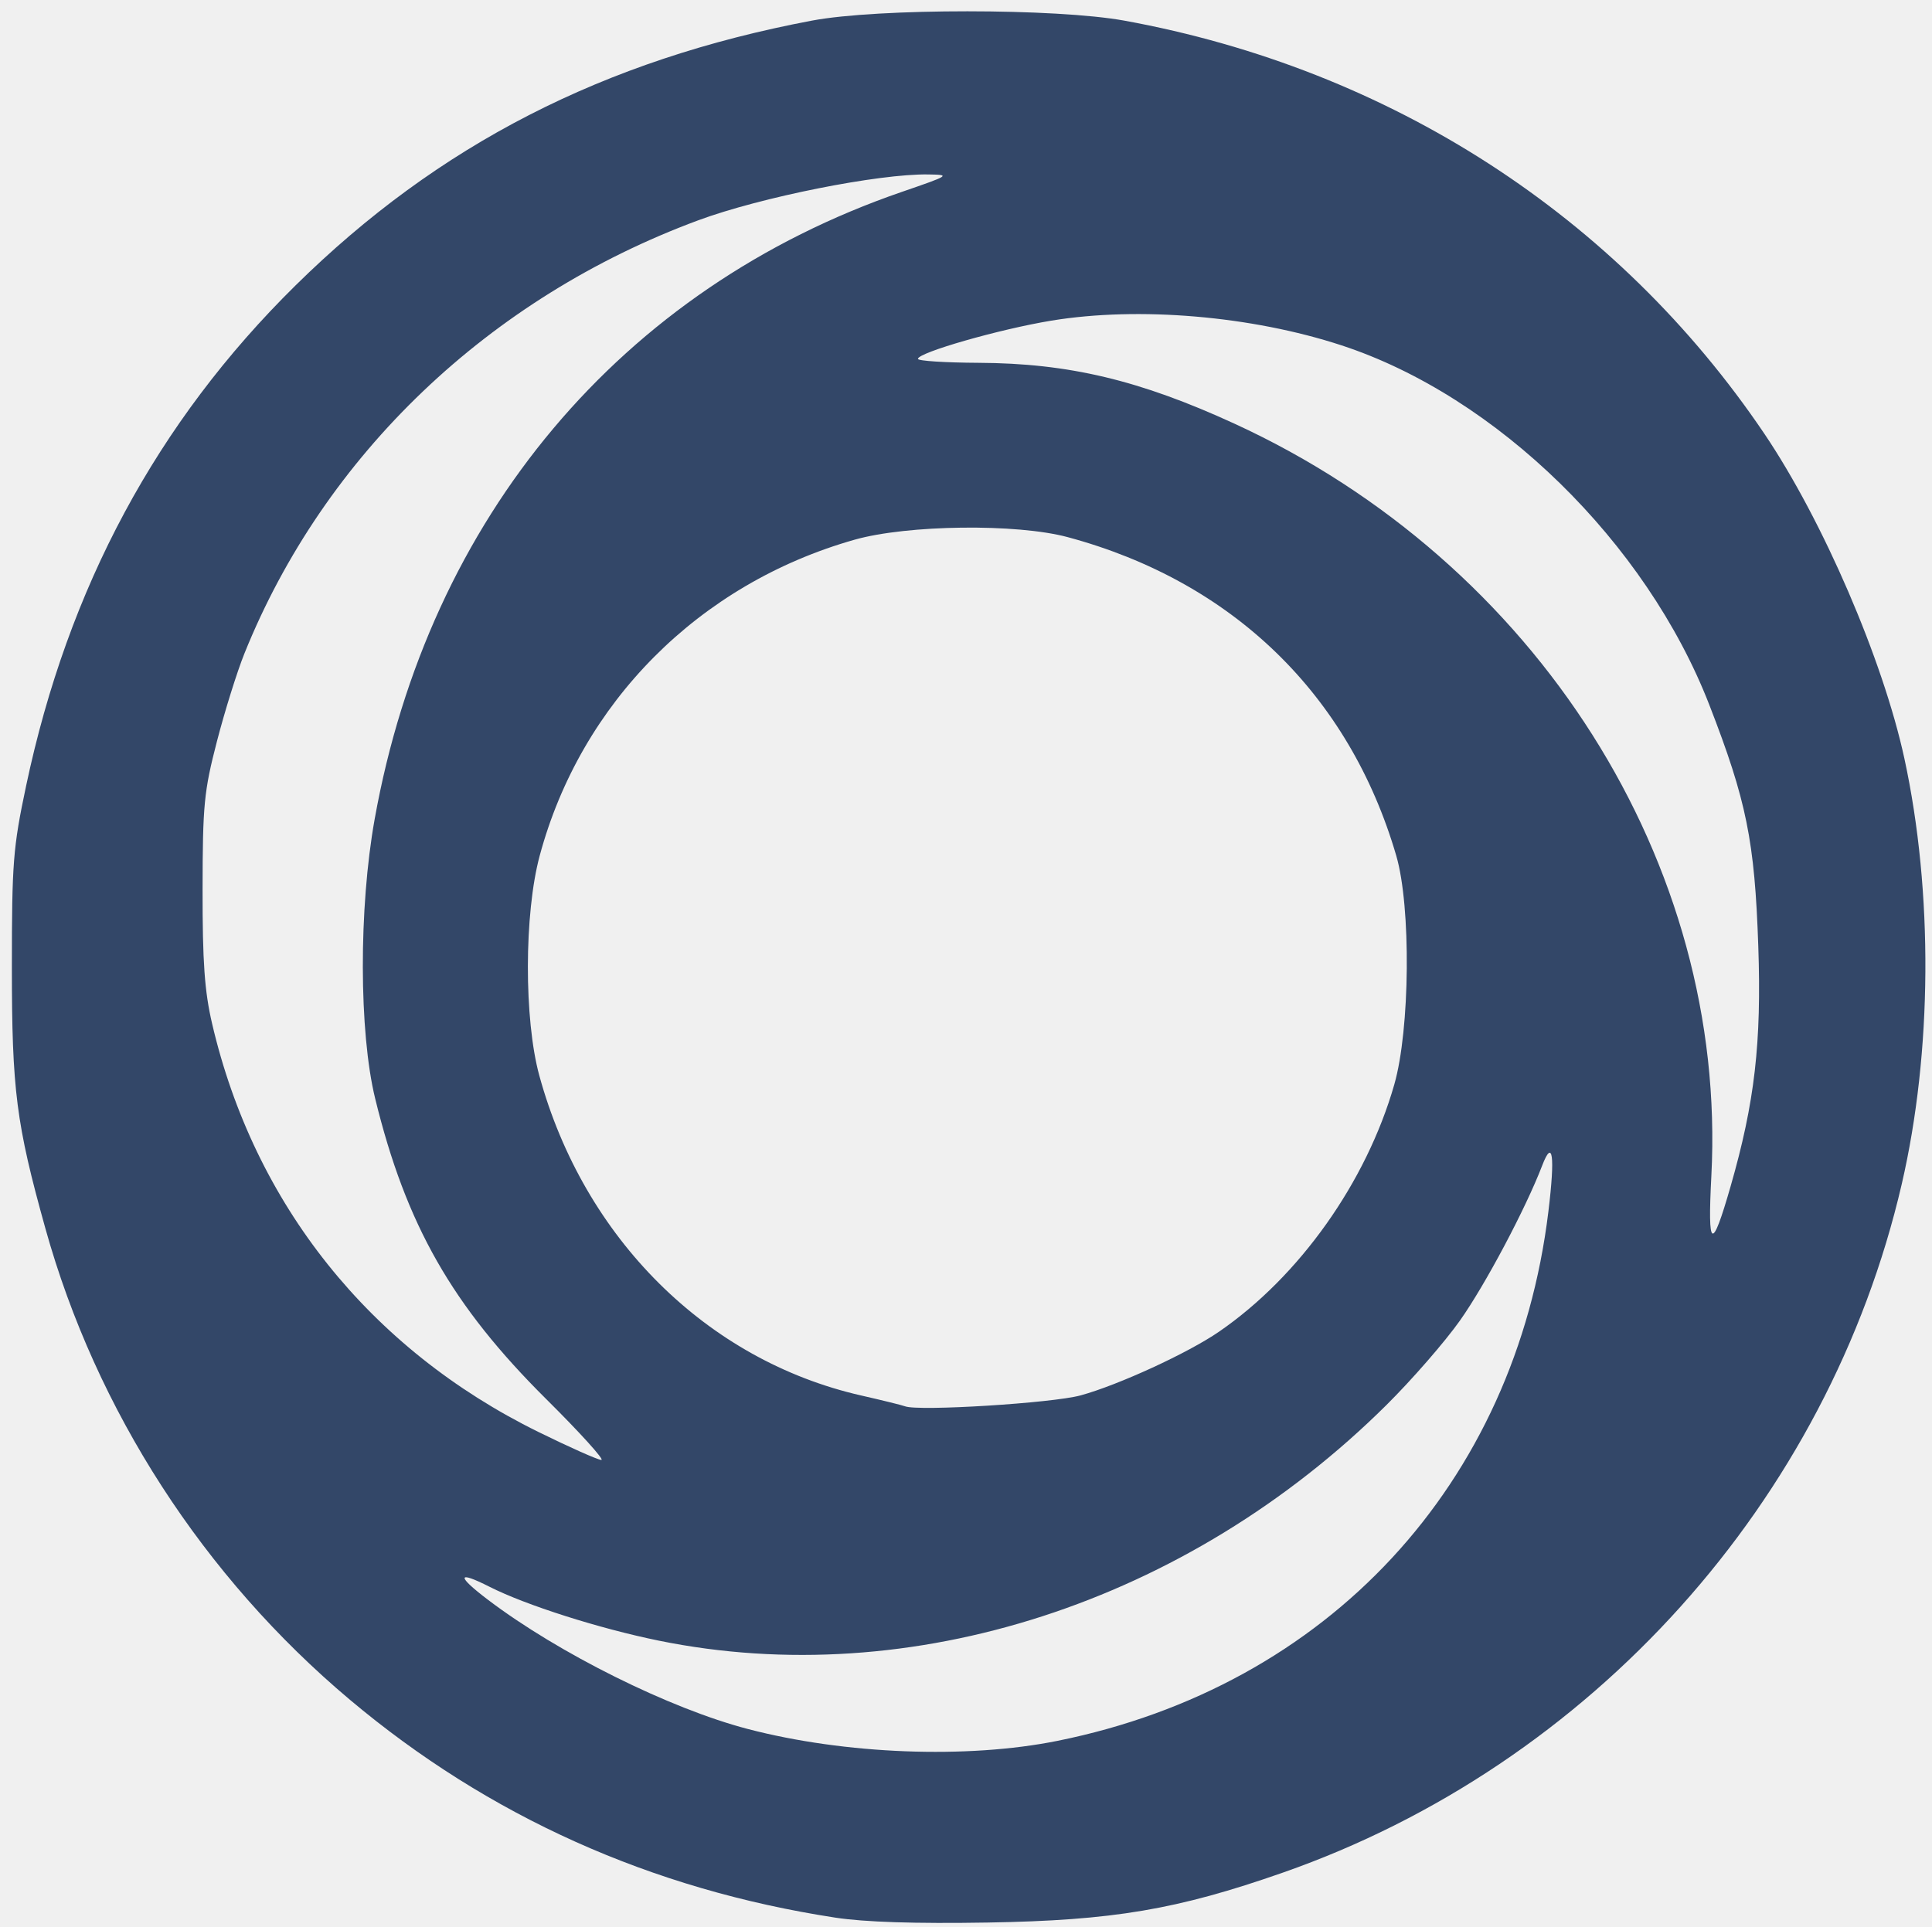
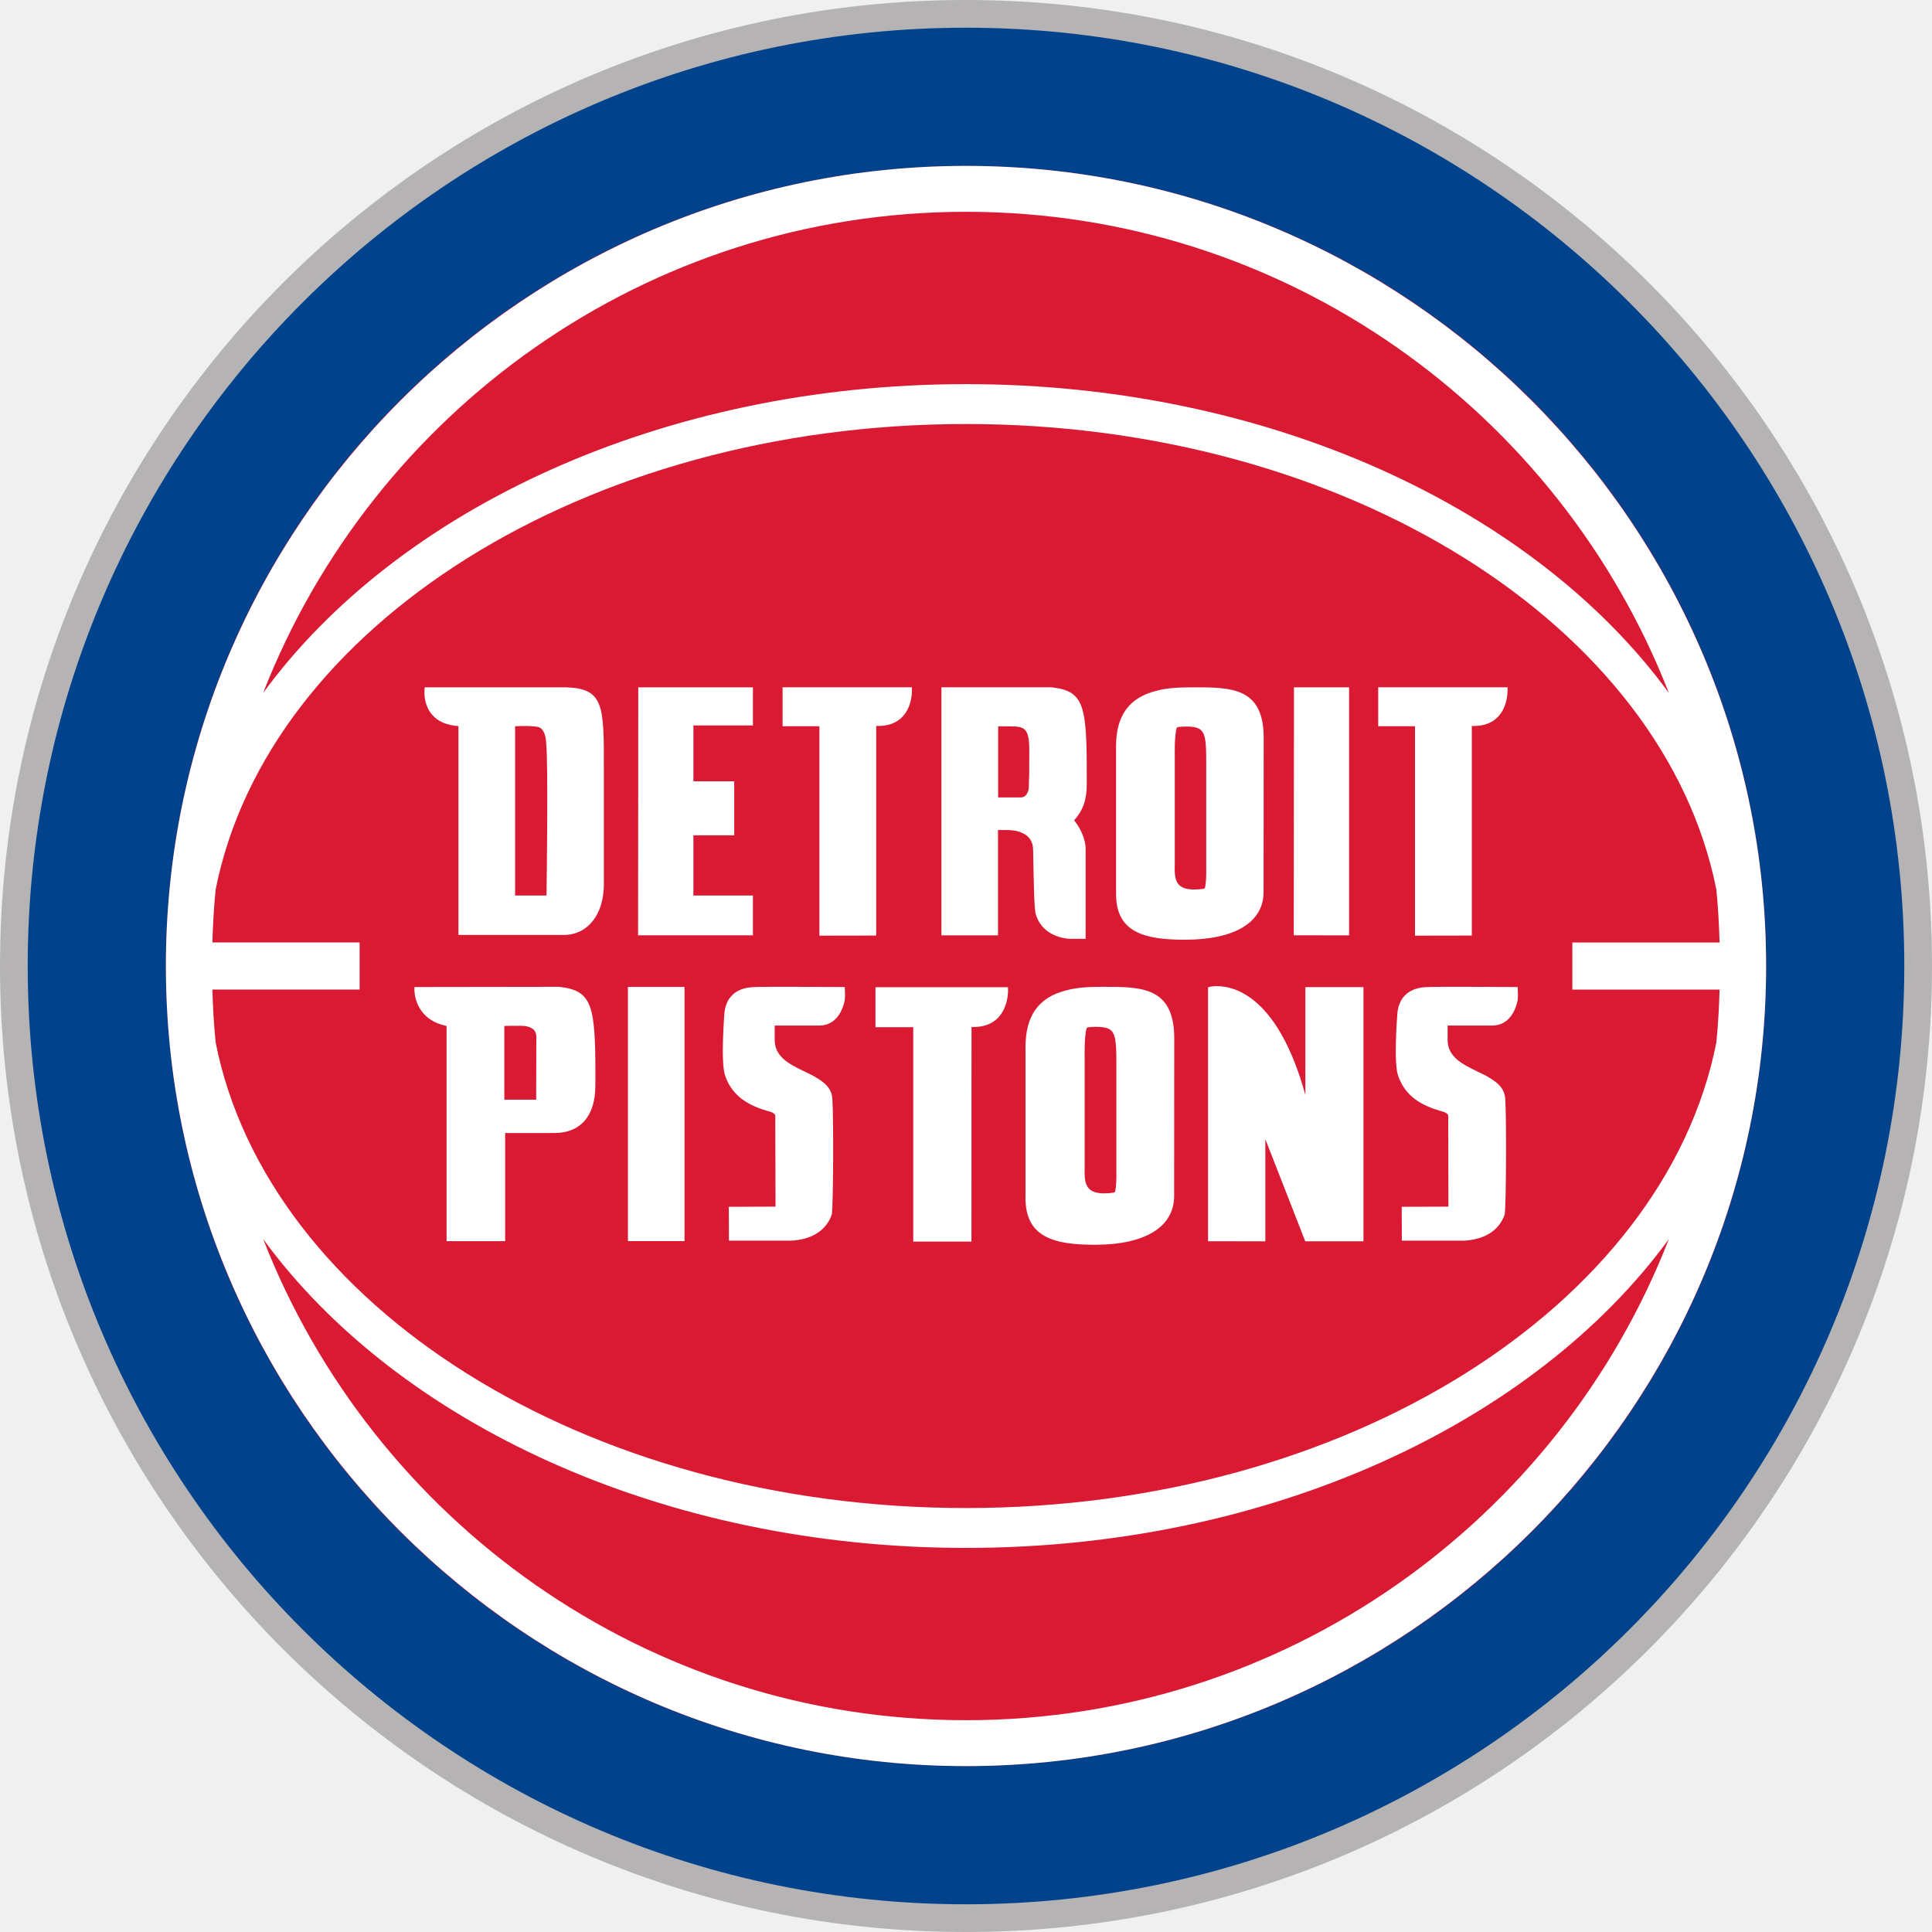
- <svg xmlns="http://www.w3.org/2000/svg" version="1.1" id="svg1" width="374" height="373" viewBox="0 0 374 373">
-   <g id="g1">
-     <path style="fill:#334768;fill-opacity:1" d="M 161.694,371.288 C 126.084,365.822 94.612,351.694 67.753,329.119 39.405,305.292 18.615,273.112 8.785,237.845 3.125,217.538 2.298,211.082 2.299,187.194 c 10e-4,-20.167 0.23,-23.083 2.747,-35 C 13.174,113.721 30.404,81.693 57.173,55.3 84.823,28.038 116.874,11.595 157.194,3.988 c 12.753,-2.406 47.29,-2.398 60.5,0.015 51.383,9.385 95.409,37.82 123.877,80.009 11.306,16.755 22.959,43.798 27.086,62.861 5.597,25.851 5.402,56.861 -0.519,82.407 -14.226,61.38 -60.084,112.403 -119.8,133.294 -20.477,7.164 -32.856,9.258 -57.145,9.666 -13.978,0.235 -23.842,-0.083 -29.5,-0.952 z m 43,-34.225 c 52.375,-10.56 88.638,-49.677 95.052,-102.532 1.309,-10.784 0.839,-14.205 -1.214,-8.843 -3.183,8.313 -11.016,23.077 -15.918,30.005 -2.919,4.125 -9.317,11.477 -14.218,16.338 -38.6,38.282 -92.01,55.582 -140.866,45.628 -11.523,-2.348 -25.757,-6.879 -32.766,-10.43 -6.325,-3.205 -6.442,-2.141 -0.278,2.535 13.631,10.339 35.155,21.045 50.241,24.991 18.823,4.923 42.482,5.833 59.966,2.308 z m -98.901,-66.119 c -18.29,-18.162 -27.191,-33.795 -33.168,-58.25 -3.144,-12.864 -3.188,-36.859 -0.1,-54.081 10.483,-58.46 47.718,-102.764 102.09,-121.472 9.293,-3.197 9.444,-3.298 5.079,-3.366 -9.598,-0.149 -32.416,4.4 -44.5,8.871 -40.522,14.995 -72.4,45.428 -87.889,83.907 -1.408,3.498 -3.8,11.148 -5.314,17 -2.504,9.672 -2.756,12.278 -2.776,28.64 -0.017,14.09 0.384,19.738 1.843,26 8.148,34.977 30.52,62.984 63.136,79.043 6.05,2.979 11.547,5.425 12.216,5.436 0.669,0.011 -4.109,-5.267 -10.617,-11.73 z m 103.401,-0.773 c 7.334,-2.01 20.784,-8.201 26.779,-12.325 15.591,-10.727 28.524,-28.966 33.936,-47.86 3.055,-10.665 3.262,-34.43 0.386,-44.291 -9.098,-31.201 -31.671,-53.097 -63.601,-61.694 -9.878,-2.66 -31.021,-2.406 -41.259,0.495 -30.091,8.526 -52.976,31.5 -60.964,61.2 -3.017,11.216 -3.049,31.68 -0.068,42.565 8.618,31.466 32.415,55.124 62.291,61.927 4.125,0.939 7.95,1.883 8.5,2.097 2.569,1.001 28.524,-0.612 34,-2.113 z m 125.82,-40.477 c 4.673,-16.256 5.999,-27.762 5.359,-46.49 -0.697,-20.397 -2.279,-28.189 -9.49,-46.752 -12.215,-31.443 -41.174,-59.751 -71.189,-69.586 -17.4,-5.702 -39.254,-7.564 -56.156,-4.786 -10.046,1.651 -25.845,6.18 -25.843,7.408 7.6e-4,0.389 5.288,0.73 11.75,0.76 17.447,0.079 31.176,3.348 49.568,11.802 58.475,26.879 95.422,85.186 92.275,145.623 -0.745,14.309 0.068,14.75 3.726,2.022 z" id="path1" />
+ <svg xmlns="http://www.w3.org/2000/svg" id="Layer_2" viewBox="0 0 375 375">
+   <defs>
+     <style>
+       .cls-1 {
+         fill: none;
+       }
+ 
+       .cls-2 {
+         fill: #00438c;
+       }
+ 
+       .cls-3 {
+         fill: #da1a32;
+       }
+ 
+       .cls-4 {
+         fill: #b5b3b3;
+       }
+ 
+       .cls-5 {
+         clip-path: url(#clippath-1);
+       }
+ 
+       .cls-6 {
+         fill: #fff;
+       }
+ 
+       .cls-7 {
+         clip-path: url(#clippath);
+       }
+     </style>
+     <clipPath id="clippath">
+       <rect class="cls-1" width="375" height="375" />
+     </clipPath>
+     <clipPath id="clippath-1">
+       <rect class="cls-1" width="375" height="375" />
+     </clipPath>
+   </defs>
+   <g id="Layer_1-2" data-name="Layer_1">
+     <g id="Detroit_Pistons_Primary_logo_-_full_color">
+       <g class="cls-7">
+         <g class="cls-5">
+           <path class="cls-4" d="M375,187.5c0,103.55-83.95,187.5-187.5,187.5S0,291.05,0,187.5,83.94,0,187.5,0s187.5,83.95,187.5,187.5" />
+           <path class="cls-2" d="M369.62,187.5c0,100.58-81.54,182.12-182.12,182.12S5.38,288.08,5.38,187.5,86.92,5.38,187.5,5.38s182.12,81.54,182.12,182.12" />
+           <path class="cls-3" d="M342.8,187.5c0,85.76-69.53,155.29-155.3,155.29S32.2,273.26,32.2,187.5,101.73,32.2,187.5,32.2s155.3,69.53,155.3,155.3" />
+           <path class="cls-6" d="M187.5,32.2c-85.63,0-155.3,69.67-155.3,155.3s69.67,155.3,155.3,155.3,155.3-69.66,155.3-155.3S273.13,32.2,187.5,32.2M41.22,192.07h28.58v-9.14h-28.58c.11-3.46.29-6.9.64-10.29,10.13-50.99,71.56-90.34,145.64-90.34s135.51,39.35,145.64,90.35c.34,3.39.53,6.83.63,10.29h-28.58v9.14h28.58c-.1,3.46-.29,6.9-.63,10.29-10.13,50.99-71.57,90.34-145.64,90.34S51.99,253.35,41.86,202.36c-.35-3.39-.53-6.83-.64-10.29M187.5,41.11c62.03,0,115.13,38.79,136.42,93.38-26.03-35.62-77.4-59.93-136.42-59.93s-110.39,24.31-136.42,59.93c21.28-54.59,74.39-93.38,136.42-93.38M187.5,333.89c-62.03,0-115.13-38.79-136.41-93.37,26.03,35.62,77.4,59.93,136.41,59.93s110.39-24.3,136.42-59.93c-21.28,54.58-74.39,93.37-136.42,93.37" />
+           <rect class="cls-6" x="121.88" y="191.56" width="10.98" height="49.34" />
+           <path class="cls-6" d="M163.97,191.58h-.33c-3.09-.02-14.3-.07-16.45-.02l-.56.03c-3.31,0-5.42,1.57-5.94,4.43-.09.46-.1.82-.09.82-.01.1-.76,9.35.15,11.96,1.47,4.25,4.9,5.82,8.05,6.79.1.03.21.06.33.09.2.05.41.11.61.19.35.14.59.33.74.57l.05,17.77-9.07.03.03,6.57h11.92s0,.01,0,.01c4.14-.18,6.99-1.99,8.05-5.12.3-2.41.34-18.95.1-22.41-.07-1.3-.67-2.35-1.88-3.3-.47-.36-1.05-.73-1.78-1.15-.65-.34-1.36-.68-2.03-1-2.58-1.26-5.5-2.69-5.5-5.97v-2.81s8.63,0,8.63,0c1.77,0,3.18-.86,4.1-2.5.69-1.25.88-2.5.88-2.57.07-.81.03-1.57,0-2.07l-.02-.33Z" />
+           <path class="cls-6" d="M214.17,191.54c-2.47,0-5.05.08-7.13.67-5.38,1.3-7.99,4.89-7.99,10.99v29.35c0,7.52,5.38,9.06,13.45,9.06,9.78,0,15.4-3.46,15.4-9.48l.02-30.59c0-10-6.37-10-13.74-10M210.55,202.66c.05-1.3.16-2.28.34-3.05l.2-.19c.49-.08.97-.11,1.55-.11h.22c3.73.05,3.83,1.17,3.83,7.9v20.6c0,.62,0,1.19-.04,1.81-.03.59-.09,1.15-.2,1.66l-.2.2c-.65.1-1.28.15-1.96.15-1.36,0-2.32-.3-2.91-.91-.87-.9-.9-2.41-.85-4.15v-20.81s-.02-2.31.02-3.11" />
+           <path class="cls-6" d="M253.37,212.52c-5.25-19-13.66-21.11-17.15-21.11-.91,0-1.45.14-1.48.15l-.26.07v49.3s11.12.01,11.12.01v-19.83l7.75,19.83h11.3v-49.34h-11.28v20.92Z" />
+           <path class="cls-6" d="M108.51,191.54l-27.72.04h-.34s-.02.34-.02.34c0,.06-.24,5.87,6.25,7.22v41.77h11.37v-20.99h9.56c5.05,0,7.94-3.32,7.94-9.11l.02-1.77c0-13.98-.57-16.78-7.07-17.5M104.07,213.45h-6.18s0-14.32,0-14.32c0,0,3.36-.06,3.86,0,1.22.16,2.35.63,2.35,2.1,0,.48-.03,12.23-.03,12.23" />
+           <path class="cls-6" d="M195.64,191.62h-25.71v7.76h7.33v41.61h11.3s.01-41.65.01-41.65c.14,0,.28,0,.41,0,2.02,0,3.63-.62,4.78-1.83,2.05-2.16,1.91-5.41,1.9-5.55l-.02-.34Z" />
+           <path class="cls-6" d="M294.59,191.58h-.33c-3.09-.02-14.3-.07-16.45-.02l-.56.03c-3.31,0-5.42,1.57-5.93,4.43-.1.46-.1.82-.1.82,0,.1-.76,9.35.15,11.96,1.47,4.25,4.9,5.82,8.05,6.79.11.03.21.06.33.09.2.05.41.11.61.19.35.14.59.33.74.57l.04,17.77-9.07.03.03,6.57h11.92s0,.01,0,.01c4.14-.18,6.99-1.99,8.05-5.12.29-2.41.34-18.95.1-22.41-.08-1.3-.67-2.35-1.88-3.3-.47-.36-1.05-.73-1.78-1.15-.65-.34-1.36-.68-2.03-1-2.58-1.26-5.5-2.69-5.5-5.97v-2.81s8.63,0,8.63,0c1.77,0,3.18-.86,4.1-2.5.69-1.25.88-2.5.88-2.57.07-.81.04-1.57,0-2.07l-.02-.33Z" />
+           <path class="cls-6" d="M193.71,161.11h1.91c1.83.04,4.91.6,4.91,3.9,0,1.58.14,6.51.19,8.36l.02.74c.01.28.13,2.69.25,3.15.79,2.87,3.02,4.6,6.51,4.97h3.22v-17.56c0-1.51-.82-3.62-2-5.13l-.23-.32c1.76-1.98,2.45-3.98,2.45-7.03v-1.72c.01-13.64-.53-16.37-6.87-17.07h-21.34v48.15h10.98v-20.45ZM193.74,140.98h1.87s.3,0,.3,0c2.87.05,3.95.06,3.87,5.13,0,4.03,0,4.29-.08,6.28v.38c0,.58-.25,1.23-.62,1.61-.26.27-.57.4-.92.4h-4.42v-13.8Z" />
+           <polygon class="cls-6" points="261.86 133.41 251.16 133.41 251.12 181.54 261.86 181.55 261.86 133.41" />
+           <path class="cls-6" d="M159.05,181.61l11.02-.02v-40.68c.15,0,.28,0,.42,0,1.98,0,3.55-.6,4.68-1.79,2-2.1,1.85-5.27,1.84-5.4l-.02-.32h-25.09v7.56h7.15v40.64Z" />
+           <path class="cls-6" d="M274.65,181.61l11.03-.02v-40.68c.14,0,.28,0,.4,0,1.99,0,3.56-.6,4.69-1.79,2-2.1,1.85-5.27,1.85-5.4l-.02-.32h-25.09v7.56h7.14v40.64Z" />
+           <polygon class="cls-6" points="146.14 173.82 134.59 173.82 134.59 162.13 142.51 162.13 142.51 151.65 134.59 151.65 134.59 140.81 146.14 140.81 146.14 133.41 123.89 133.41 123.85 181.54 146.14 181.54 146.14 173.82" />
+           <path class="cls-6" d="M109.89,133.41h-27.44l-.04.29c-.02.12-.35,2.88,1.43,4.99,1.13,1.34,2.85,2.09,5.14,2.24v40.54h20.44c4.66,0,7.79-3.96,7.79-9.85v-22.33c.02-12.32.02-15.64-7.32-15.88M106.08,173.82h-6.1v-32.86c3.78-.16,4.58.18,4.64.2,1.42.56,1.4,3.2,1.4,3.27.4,3.81.1,26.37.06,29.39" />
+           <path class="cls-6" d="M231.63,133.41c-2.45,0-5.01.08-7.07.65-5.34,1.27-7.93,4.79-7.93,10.75v28.73c0,7.36,5.34,8.86,13.35,8.86,9.71,0,15.28-3.38,15.28-9.27l.02-29.94c0-9.78-6.32-9.78-13.64-9.78M228.04,144.3c.05-1.27.16-2.23.34-2.99l.2-.18c.48-.07.96-.11,1.53-.11h.22c3.7.05,3.8,1.14,3.8,7.74v20.16c0,.6,0,1.17-.04,1.77-.03.58-.1,1.12-.2,1.63l-.2.19c-.64.1-1.27.14-1.95.14-1.35,0-2.29-.29-2.88-.89-.87-.88-.89-2.36-.84-4.06v-20.36s-.02-2.26.02-3.04" />
+         </g>
+       </g>
+     </g>
  </g>
</svg>
